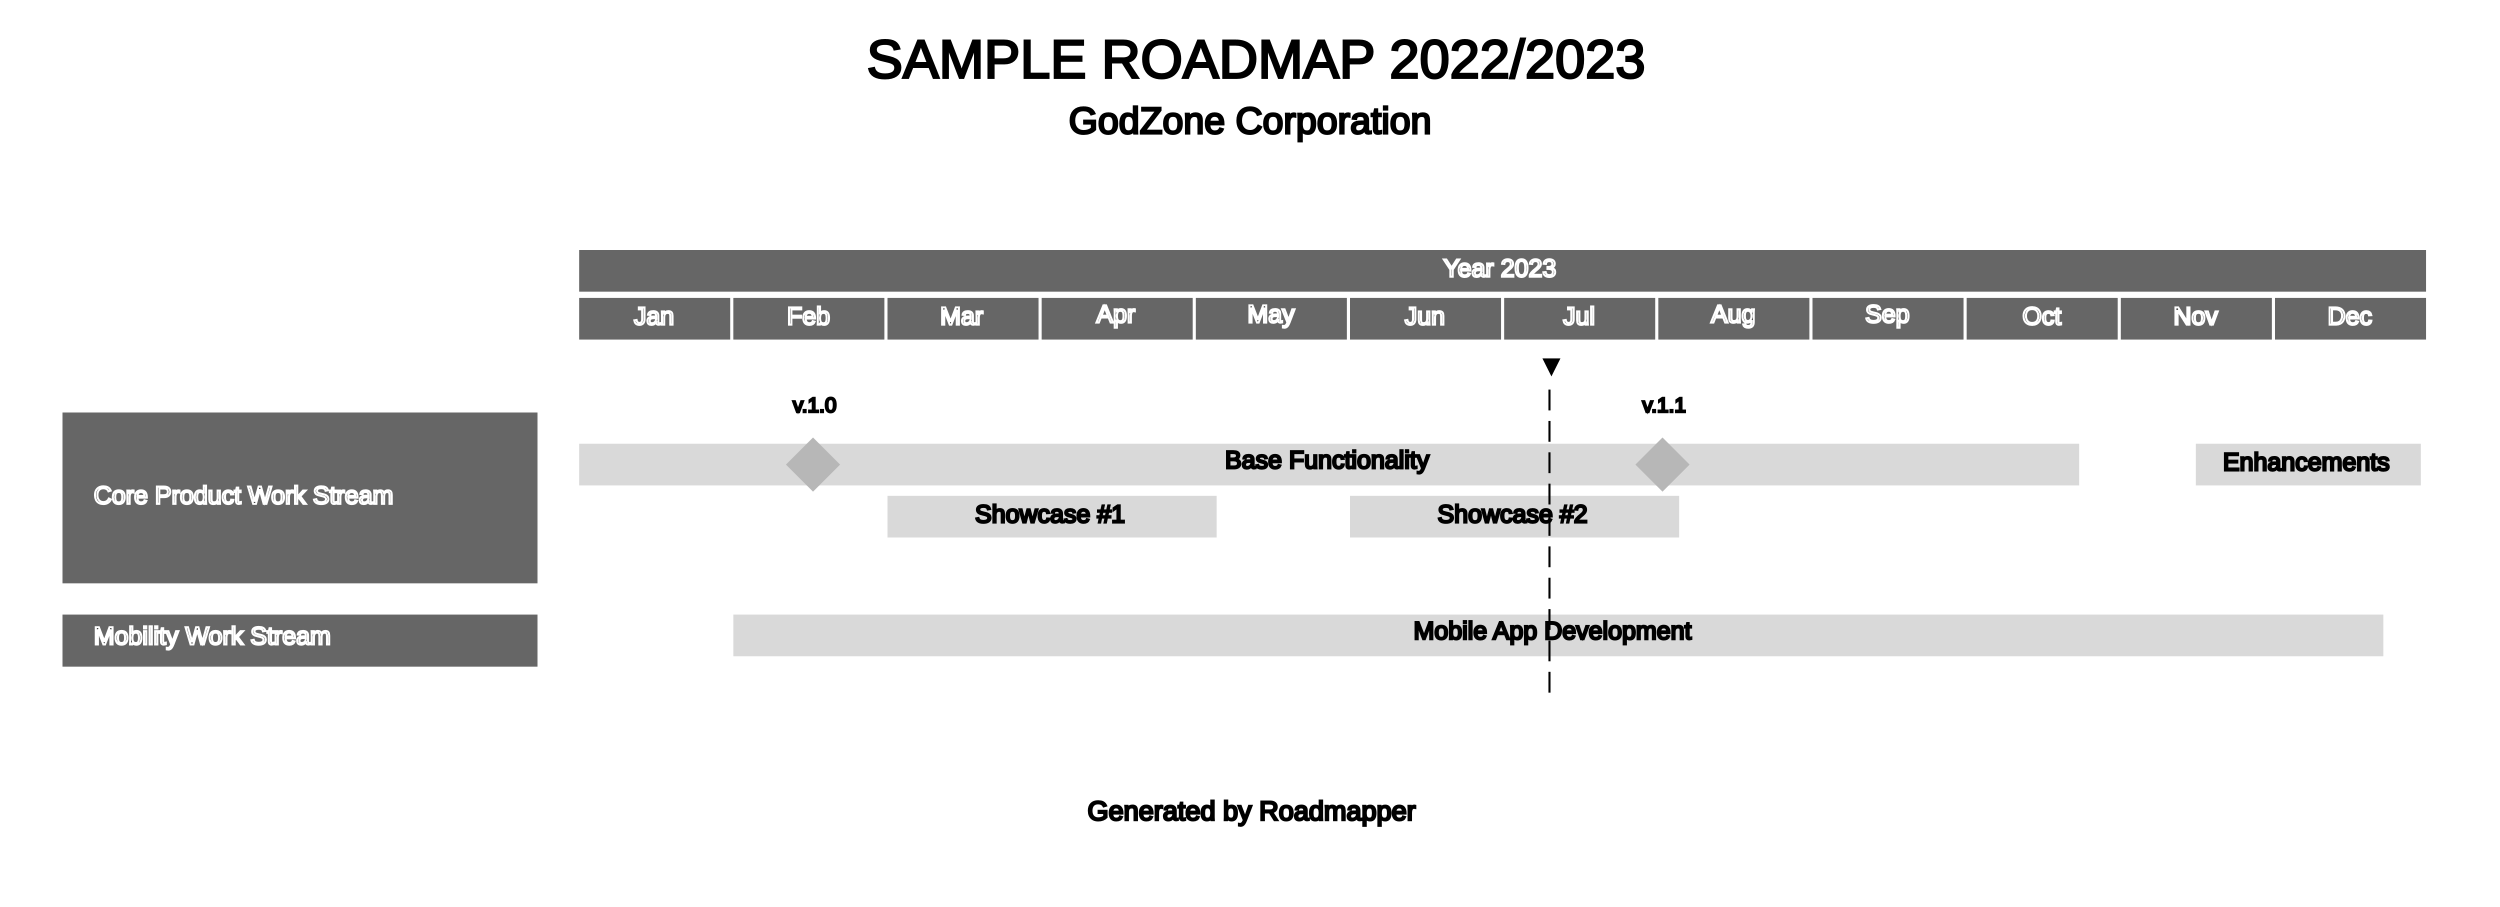
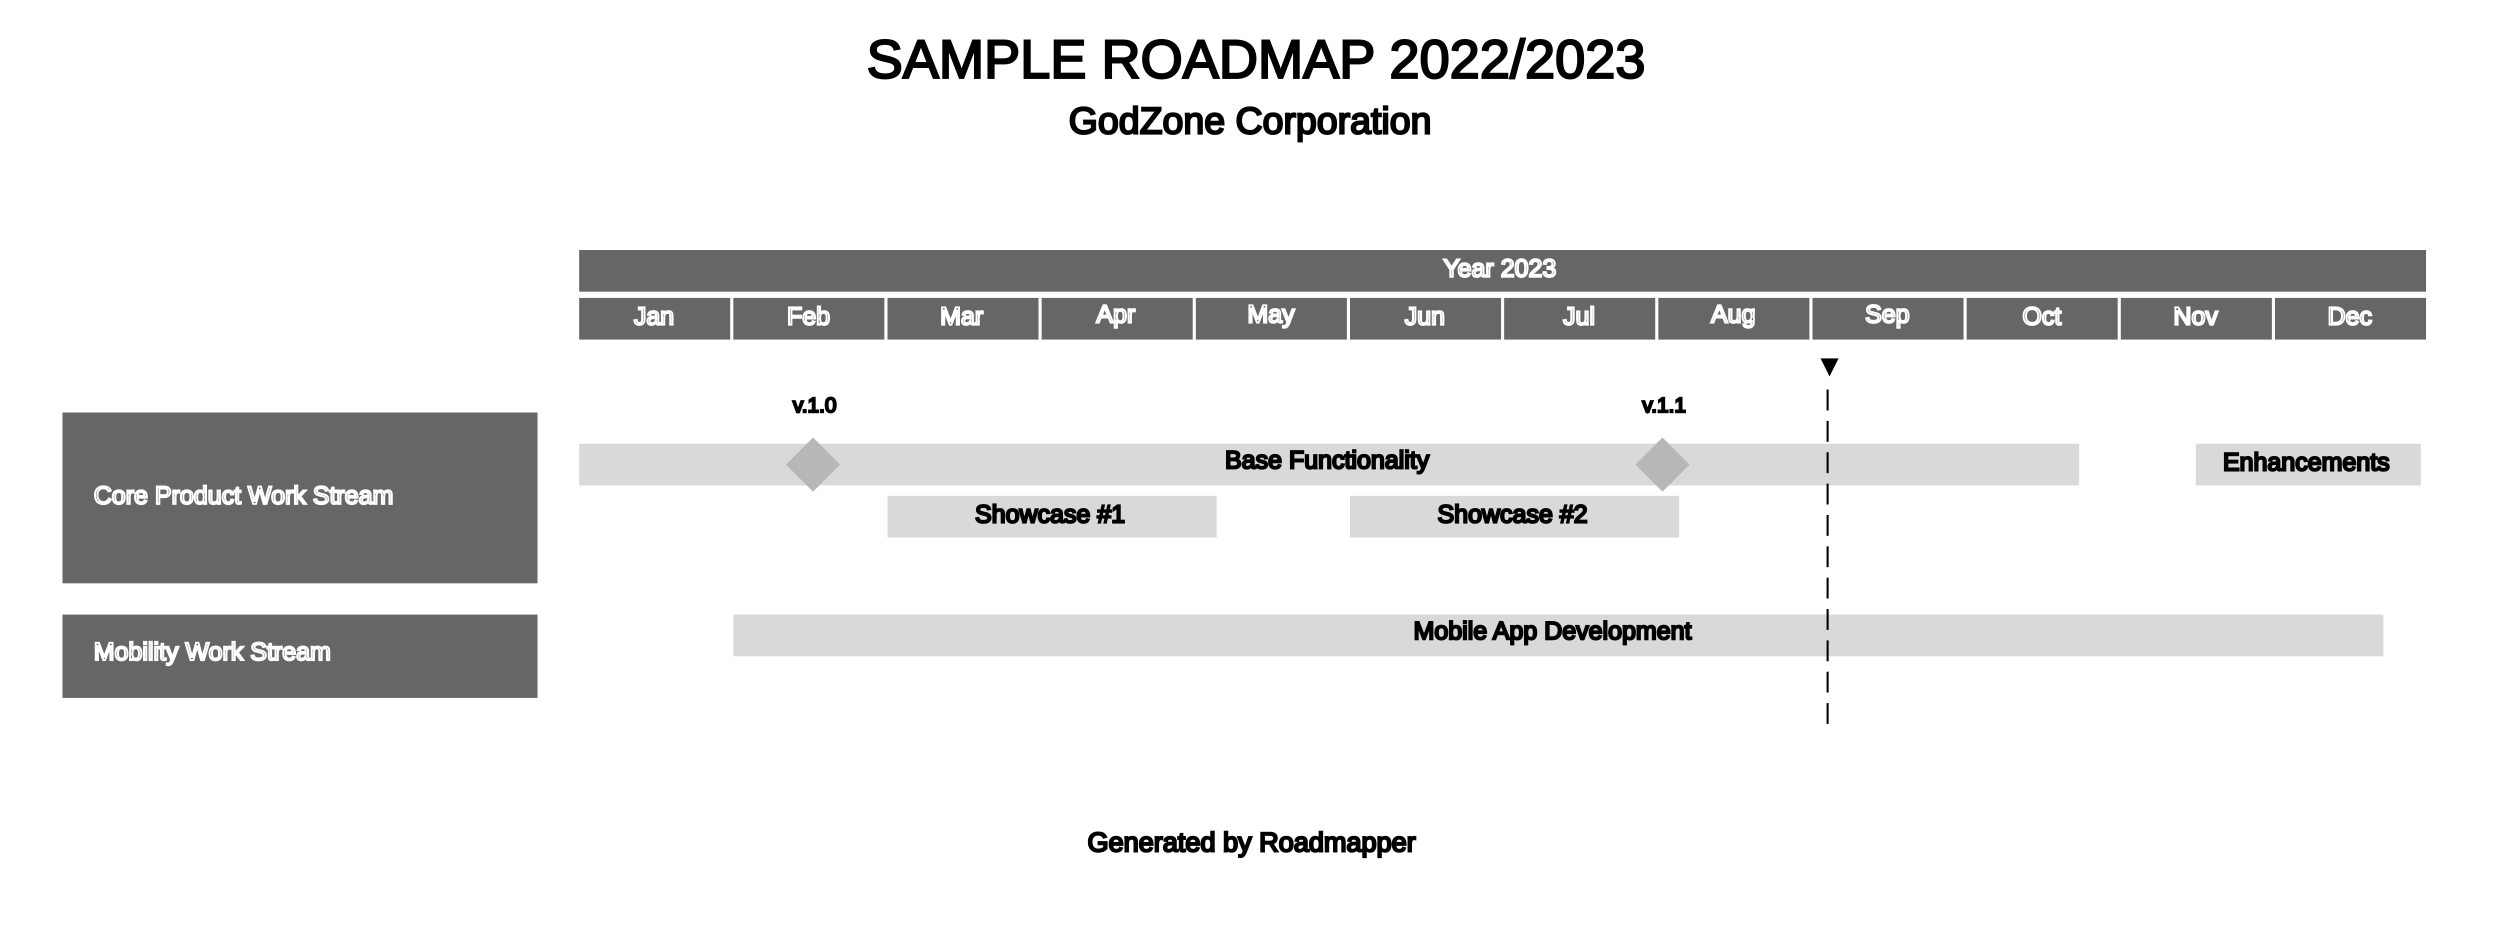
- <svg xmlns="http://www.w3.org/2000/svg" width="1200" height="435" viewBox="0 0 1200 435">
+ <svg xmlns="http://www.w3.org/2000/svg" width="1200" height="450" viewBox="0 0 1200 450">
  <defs>
</defs>
  <rect x="0" y="0" width="1200" height="1000" fill="#FFFFFF" />
  <text x="416.0" y="30" font-size="26" text-anchor="start" dominant-baseline="middle" font-family="Arial" stroke="#000000">SAMPLE ROADMAP 2022/2023</text>
  <text x="513.0" y="59" font-size="18" text-anchor="start" dominant-baseline="middle" font-family="Arial" stroke="#000000">GodZone Corporation</text>
  <rect x="278.0" y="120" width="886.5" height="20" fill="#666666" />
  <text x="692.75" y="124.5" font-size="12" stroke="#FFFFFF" text-anchor="start" dominant-baseline="hanging" font-family="Arial">Year 2023</text>
  <rect x="278.0" y="143" width="72.5" height="20" fill="#666666" />
  <text x="304.25" y="147.5" font-size="12" stroke="#FFFFFF" text-anchor="start" dominant-baseline="hanging" font-family="Arial">Jan</text>
  <rect x="352.0" y="143" width="72.5" height="20" fill="#666666" />
  <text x="377.75" y="147.5" font-size="12" stroke="#FFFFFF" text-anchor="start" dominant-baseline="hanging" font-family="Arial">Feb</text>
  <rect x="426.0" y="143" width="72.5" height="20" fill="#666666" />
  <text x="451.25" y="147.5" font-size="12" stroke="#FFFFFF" text-anchor="start" dominant-baseline="hanging" font-family="Arial">Mar</text>
  <rect x="500.0" y="143" width="72.5" height="20" fill="#666666" />
  <text x="526.25" y="146.5" font-size="12" stroke="#FFFFFF" text-anchor="start" dominant-baseline="hanging" font-family="Arial">Apr</text>
  <rect x="574.0" y="143" width="72.5" height="20" fill="#666666" />
  <text x="598.75" y="146.5" font-size="12" stroke="#FFFFFF" text-anchor="start" dominant-baseline="hanging" font-family="Arial">May</text>
  <rect x="648.0" y="143" width="72.5" height="20" fill="#666666" />
  <text x="674.25" y="147.5" font-size="12" stroke="#FFFFFF" text-anchor="start" dominant-baseline="hanging" font-family="Arial">Jun</text>
  <rect x="722.0" y="143" width="72.5" height="20" fill="#666666" />
  <text x="750.25" y="147.5" font-size="12" stroke="#FFFFFF" text-anchor="start" dominant-baseline="hanging" font-family="Arial">Jul</text>
  <rect x="796.0" y="143" width="72.5" height="20" fill="#666666" />
  <text x="821.25" y="146.5" font-size="12" stroke="#FFFFFF" text-anchor="start" dominant-baseline="hanging" font-family="Arial">Aug</text>
  <rect x="870.0" y="143" width="72.5" height="20" fill="#666666" />
  <text x="895.25" y="146.5" font-size="12" stroke="#FFFFFF" text-anchor="start" dominant-baseline="hanging" font-family="Arial">Sep</text>
  <rect x="944.0" y="143" width="72.5" height="20" fill="#666666" />
  <text x="970.75" y="147.5" font-size="12" stroke="#FFFFFF" text-anchor="start" dominant-baseline="hanging" font-family="Arial">Oct</text>
  <rect x="1018.0" y="143" width="72.5" height="20" fill="#666666" />
  <text x="1043.25" y="147.5" font-size="12" stroke="#FFFFFF" text-anchor="start" dominant-baseline="hanging" font-family="Arial">Nov</text>
  <rect x="1092.0" y="143" width="72.5" height="20" fill="#666666" />
  <text x="1117.25" y="147.5" font-size="12" stroke="#FFFFFF" text-anchor="start" dominant-baseline="hanging" font-family="Arial">Dec</text>
-   <path d="M351.0,163 L351.0,330" width="1" fill="(230, 230, 230, 12750)" />
-   <path d="M425.0,163 L425.0,330" width="1" fill="(230, 230, 230, 12750)" />
-   <path d="M499.0,163 L499.0,330" width="1" fill="(230, 230, 230, 12750)" />
-   <path d="M573.0,163 L573.0,330" width="1" fill="(230, 230, 230, 12750)" />
-   <path d="M647.0,163 L647.0,330" width="1" fill="(230, 230, 230, 12750)" />
-   <path d="M721.0,163 L721.0,330" width="1" fill="(230, 230, 230, 12750)" />
-   <path d="M795.0,163 L795.0,330" width="1" fill="(230, 230, 230, 12750)" />
-   <path d="M869.0,163 L869.0,330" width="1" fill="(230, 230, 230, 12750)" />
-   <path d="M943.0,163 L943.0,330" width="1" fill="(230, 230, 230, 12750)" />
-   <path d="M1017.0,163 L1017.0,330" width="1" fill="(230, 230, 230, 12750)" />
-   <path d="M1091.0,163 L1091.0,330" width="1" fill="(230, 230, 230, 12750)" />
+   <path d="M351.0,163 L351.0,345" width="1" fill="(230, 230, 230, 12750)" />
+   <path d="M425.0,163 L425.0,345" width="1" fill="(230, 230, 230, 12750)" />
+   <path d="M499.0,163 L499.0,345" width="1" fill="(230, 230, 230, 12750)" />
+   <path d="M573.0,163 L573.0,345" width="1" fill="(230, 230, 230, 12750)" />
+   <path d="M647.0,163 L647.0,345" width="1" fill="(230, 230, 230, 12750)" />
+   <path d="M721.0,163 L721.0,345" width="1" fill="(230, 230, 230, 12750)" />
+   <path d="M795.0,163 L795.0,345" width="1" fill="(230, 230, 230, 12750)" />
+   <path d="M869.0,163 L869.0,345" width="1" fill="(230, 230, 230, 12750)" />
+   <path d="M943.0,163 L943.0,345" width="1" fill="(230, 230, 230, 12750)" />
+   <path d="M1017.0,163 L1017.0,345" width="1" fill="(230, 230, 230, 12750)" />
+   <path d="M1091.0,163 L1091.0,345" width="1" fill="(230, 230, 230, 12750)" />
  <rect x="30" y="198" width="228.0" height="82" fill="#666666" />
  <text x="45" y="233.5" font-size="12" stroke="#FFFFFF" text-anchor="start" dominant-baseline="hanging" font-family="Arial">Core Product Work Stream</text>
  <rect x="278" y="213" width="720" height="20" fill="#D9D9D9" />
  <text x="588.0" y="216.5" font-size="12" stroke="#000000" text-anchor="start" dominant-baseline="hanging" font-family="Arial">Base Functionality</text>
  <rect x="1054" y="213" width="108" height="20" fill="#D9D9D9" />
  <text x="1067.0" y="217.5" font-size="12" stroke="#000000" text-anchor="start" dominant-baseline="hanging" font-family="Arial">Enhancements</text>
  <path d="M390.25,210 L403.25,223.0 L390.25,236 L377.25,223.0" fill="#B7B7B7" />
  <text x="380.583" y="195" font-size="10" text-anchor="start" dominant-baseline="middle" font-family="Arial" stroke="#000000">v.1.0</text>
  <path d="M798.0,210 L811.0,223.0 L798.0,236 L785.0,223.0" fill="#B7B7B7" />
  <text x="788.333" y="195" font-size="10" text-anchor="start" dominant-baseline="middle" font-family="Arial" stroke="#000000">v.1.1</text>
  <rect x="426" y="238" width="158" height="20" fill="#D9D9D9" />
  <text x="468.0" y="242.5" font-size="12" stroke="#000000" text-anchor="start" dominant-baseline="hanging" font-family="Arial">Showcase #1</text>
  <rect x="648" y="238" width="158" height="20" fill="#D9D9D9" />
  <text x="690.0" y="242.5" font-size="12" stroke="#000000" text-anchor="start" dominant-baseline="hanging" font-family="Arial">Showcase #2</text>
-   <rect x="30" y="295" width="228.0" height="25" fill="#666666" />
-   <text x="45" y="301.0" font-size="12" stroke="#FFFFFF" text-anchor="start" dominant-baseline="hanging" font-family="Arial">Mobility Work Stream</text>
+   <rect x="30" y="295" width="228.0" height="40" fill="#666666" />
+   <text x="45" y="308.5" font-size="12" stroke="#FFFFFF" text-anchor="start" dominant-baseline="hanging" font-family="Arial">Mobility Work Stream</text>
  <rect x="352" y="295" width="792" height="20" fill="#D9D9D9" />
  <text x="678.5" y="298.5" font-size="12" stroke="#000000" text-anchor="start" dominant-baseline="hanging" font-family="Arial">Mobile App Development</text>
-   <text x="738.75" y="176" font-size="12" text-anchor="start" dominant-baseline="middle" font-family="Arial" stroke="#000000">▼</text>
-   <path d="M743.75,187.0 L743.75,197.0" stroke="#000000" />
-   <path d="M743.75,202.053 L743.75,212.053" stroke="#000000" />
-   <path d="M743.75,217.105 L743.75,227.105" stroke="#000000" />
-   <path d="M743.75,232.158 L743.75,242.158" stroke="#000000" />
-   <path d="M743.75,247.211 L743.75,257.211" stroke="#000000" />
-   <path d="M743.75,262.263 L743.75,272.263" stroke="#000000" />
-   <path d="M743.75,277.316 L743.75,287.316" stroke="#000000" />
-   <path d="M743.75,292.368 L743.75,302.368" stroke="#000000" />
-   <path d="M743.75,307.421 L743.75,317.421" stroke="#000000" />
-   <path d="M743.75,322.474 L743.75,332.474" stroke="#000000" />
-   <text x="522.0" y="390" font-size="13" text-anchor="start" dominant-baseline="middle" font-family="Arial" stroke="#000000">Generated by Roadmapper</text>
+   <text x="872.25" y="176" font-size="12" text-anchor="start" dominant-baseline="middle" font-family="Arial" stroke="#000000">▼</text>
+   <path d="M877.25,187.0 L877.25,197.0" stroke="#000000" />
+   <path d="M877.25,202.048 L877.25,212.048" stroke="#000000" />
+   <path d="M877.25,217.095 L877.25,227.095" stroke="#000000" />
+   <path d="M877.25,232.143 L877.25,242.143" stroke="#000000" />
+   <path d="M877.25,247.19 L877.25,257.19" stroke="#000000" />
+   <path d="M877.25,262.238 L877.25,272.238" stroke="#000000" />
+   <path d="M877.25,277.286 L877.25,287.286" stroke="#000000" />
+   <path d="M877.25,292.333 L877.25,302.333" stroke="#000000" />
+   <path d="M877.25,307.381 L877.25,317.381" stroke="#000000" />
+   <path d="M877.25,322.429 L877.25,332.429" stroke="#000000" />
+   <path d="M877.25,337.476 L877.25,347.476" stroke="#000000" />
+   <text x="522.0" y="405" font-size="13" text-anchor="start" dominant-baseline="middle" font-family="Arial" stroke="#000000">Generated by Roadmapper</text>
</svg>
